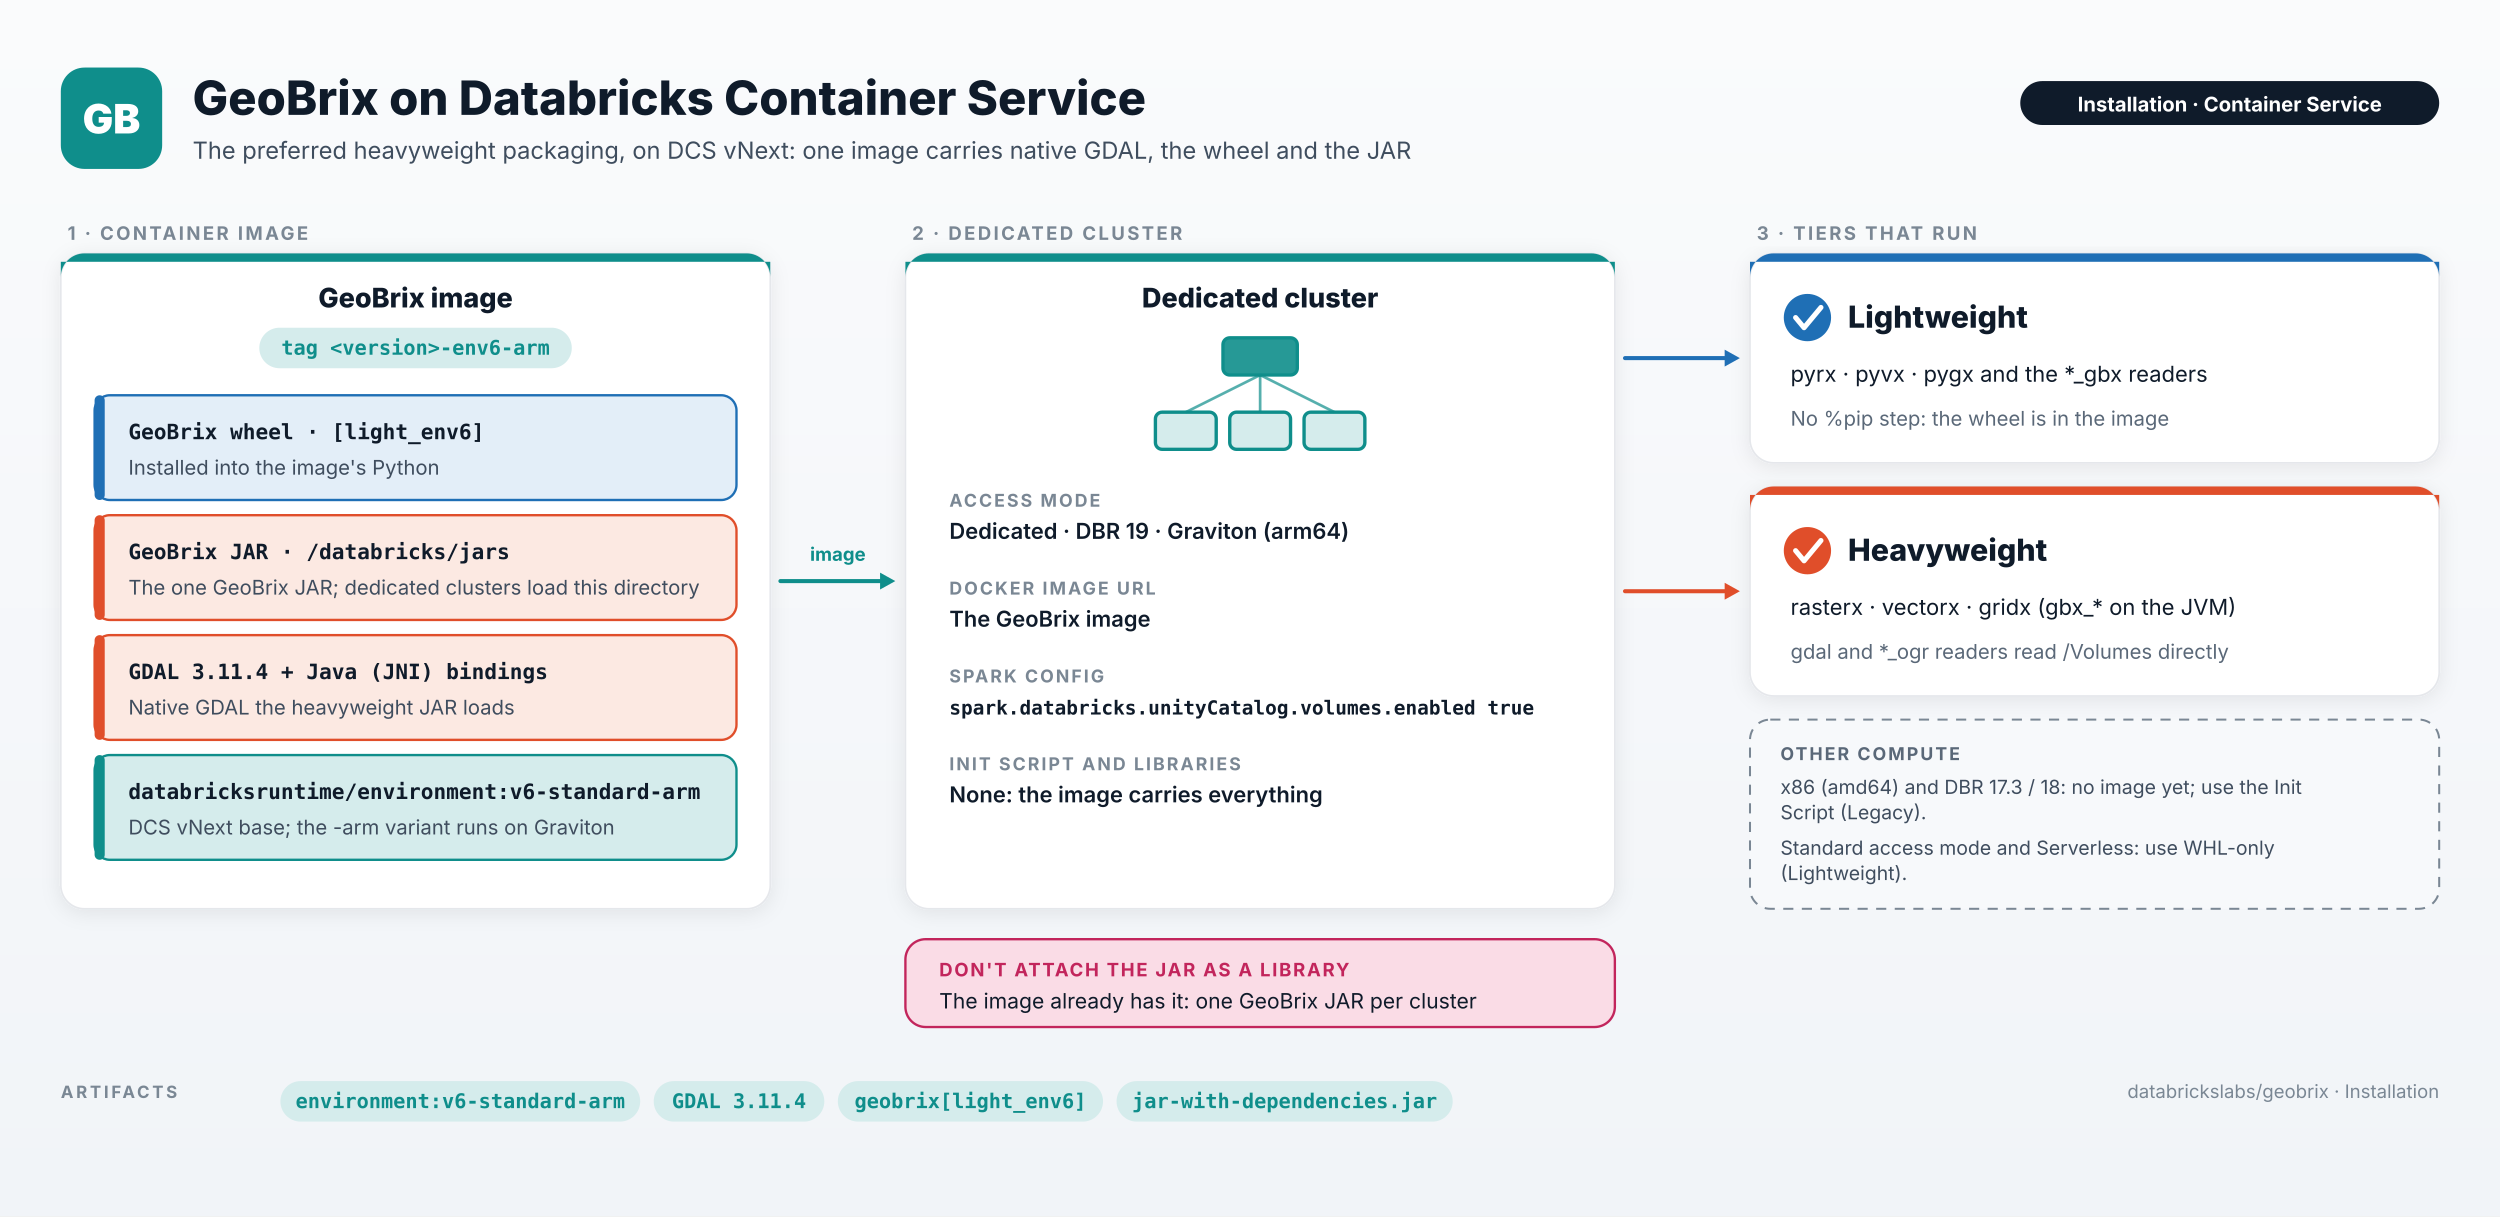
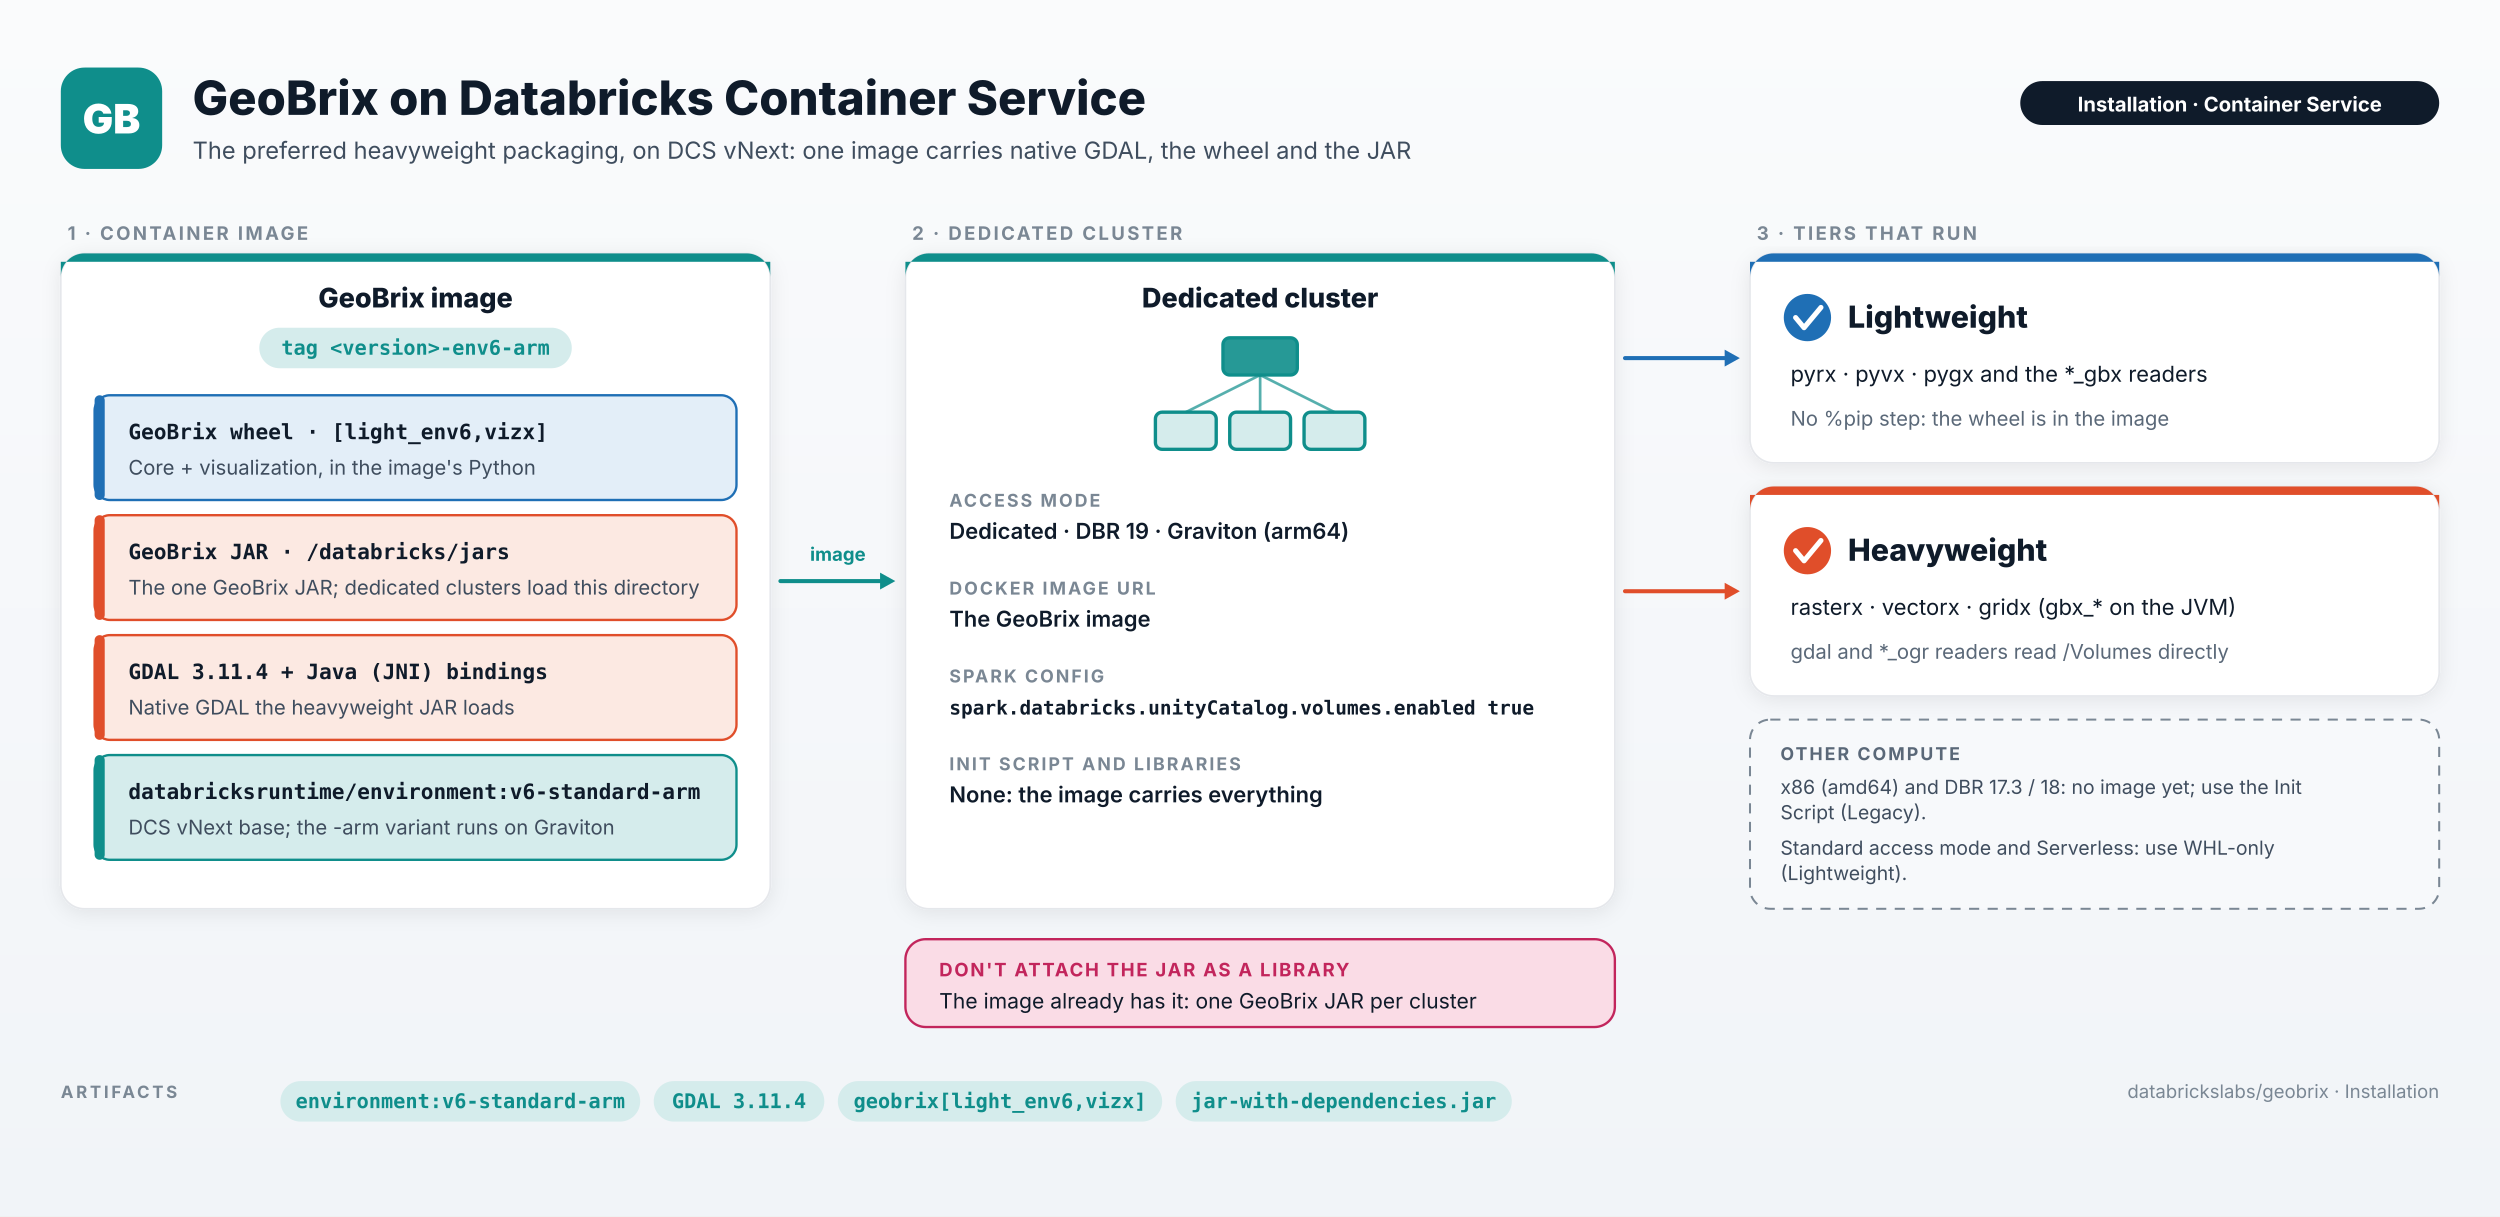
<svg xmlns="http://www.w3.org/2000/svg" viewBox="0 0 1480 720" width="1480" height="720" style="font-family: Inter, -apple-system, system-ui, sans-serif;">
  <defs>
    <filter id="card-shadow" x="-5%" y="-5%" width="110%" height="115%">
      <feDropShadow dx="0" dy="2" stdDeviation="6" flood-color="#0F1B2A" flood-opacity="0.08" />
    </filter>
    <linearGradient id="bg" x1="0" y1="0" x2="0" y2="1">
      <stop offset="0" stop-color="#FAFBFC" />
      <stop offset="1" stop-color="#F1F4F8" />
    </linearGradient>
  </defs>
  <rect x="0" y="0" width="1480" height="720" fill="url(#bg)" />
  <rect x="36" y="40" rx="14" ry="14" width="60" height="60" fill="#0F8E8B" />
  <text x="66.0" y="79.0" text-anchor="middle" font-family="Inter, -apple-system, system-ui, sans-serif" font-size="24" font-weight="900" fill="#FFFFFF">GB</text>
  <text x="114" y="68" font-family="Inter, -apple-system, system-ui, sans-serif" font-size="28" font-weight="800" fill="#0F1B2A" text-anchor="start">GeoBrix on Databricks Container Service</text>
  <text x="114" y="94" font-family="Inter, -apple-system, system-ui, sans-serif" font-size="14" font-weight="400" fill="#3F4D5E" text-anchor="start">The preferred heavyweight packaging, on DCS vNext: one image carries native GDAL, the wheel and the JAR</text>
  <rect x="1196" y="48" rx="13" ry="13" width="248" height="26" fill="#0F1B2A" />
  <text x="1320.0" y="66" text-anchor="middle" font-family="Inter, -apple-system, system-ui, sans-serif" font-size="12" font-weight="700" fill="#FFFFFF">Installation  ·  Container Service</text>
  <text x="40" y="142" font-family="Inter, -apple-system, system-ui, sans-serif" font-size="11" font-weight="700" fill="#7A8794" text-anchor="start" letter-spacing="1.4">1 · CONTAINER IMAGE</text>
  <rect x="36" y="150" rx="14" ry="14" width="420" height="388" fill="#FFFFFF" stroke="#E5E7EB" stroke-width="1" filter="url(#card-shadow)" />
  <path d="M 36 164 A 14 14 0 0 1 50 150 H 442 A 14 14 0 0 1 456 164 V 155 H 36 Z" fill="#0F8E8B" />
  <text x="246.0" y="182" font-family="Inter, -apple-system, system-ui, sans-serif" font-size="16" font-weight="800" fill="#0F1B2A" text-anchor="middle">GeoBrix image</text>
  <rect x="153.5" y="194" rx="12" ry="12" width="185" height="24" fill="#D5ECEC" />
  <text x="246.0" y="210.0" text-anchor="middle" font-family="ui-monospace, SFMono-Regular, Menlo, Consolas, monospace" font-size="12" font-weight="700" fill="#0F8E8B">tag  &lt;version&gt;-env6-arm</text>
  <rect x="56" y="234" rx="9" ry="9" width="380" height="62" fill="#E3EEF8" stroke="#1F6FB5" stroke-width="1.4" />
  <rect x="56" y="234" width="6" height="62" rx="3" ry="3" fill="#1F6FB5" />
-   <text x="76" y="260" font-family="ui-monospace, SFMono-Regular, Menlo, Consolas, monospace" font-size="12.5" font-weight="700" fill="#0F1B2A" text-anchor="start">GeoBrix wheel  ·  [light_env6]</text>
-   <text x="76" y="281" font-family="Inter, -apple-system, system-ui, sans-serif" font-size="12" font-weight="400" fill="#3F4D5E" text-anchor="start">Installed into the image's Python</text>
+   <text x="76" y="260" font-family="ui-monospace, SFMono-Regular, Menlo, Consolas, monospace" font-size="12.5" font-weight="700" fill="#0F1B2A" text-anchor="start">GeoBrix wheel  ·  [light_env6,vizx]</text>
+   <text x="76" y="281" font-family="Inter, -apple-system, system-ui, sans-serif" font-size="12" font-weight="400" fill="#3F4D5E" text-anchor="start">Core + visualization, in the image's Python</text>
  <rect x="56" y="305" rx="9" ry="9" width="380" height="62" fill="#FCE9E2" stroke="#E04E2A" stroke-width="1.4" />
  <rect x="56" y="305" width="6" height="62" rx="3" ry="3" fill="#E04E2A" />
  <text x="76" y="331" font-family="ui-monospace, SFMono-Regular, Menlo, Consolas, monospace" font-size="12.5" font-weight="700" fill="#0F1B2A" text-anchor="start">GeoBrix JAR  ·  /databricks/jars</text>
  <text x="76" y="352" font-family="Inter, -apple-system, system-ui, sans-serif" font-size="12" font-weight="400" fill="#3F4D5E" text-anchor="start">The one GeoBrix JAR; dedicated clusters load this directory</text>
  <rect x="56" y="376" rx="9" ry="9" width="380" height="62" fill="#FCE9E2" stroke="#E04E2A" stroke-width="1.4" />
  <rect x="56" y="376" width="6" height="62" rx="3" ry="3" fill="#E04E2A" />
  <text x="76" y="402" font-family="ui-monospace, SFMono-Regular, Menlo, Consolas, monospace" font-size="12.5" font-weight="700" fill="#0F1B2A" text-anchor="start">GDAL 3.11.4 + Java (JNI) bindings</text>
  <text x="76" y="423" font-family="Inter, -apple-system, system-ui, sans-serif" font-size="12" font-weight="400" fill="#3F4D5E" text-anchor="start">Native GDAL the heavyweight JAR loads</text>
  <rect x="56" y="447" rx="9" ry="9" width="380" height="62" fill="#D5ECEC" stroke="#0F8E8B" stroke-width="1.4" />
  <rect x="56" y="447" width="6" height="62" rx="3" ry="3" fill="#0F8E8B" />
  <text x="76" y="473" font-family="ui-monospace, SFMono-Regular, Menlo, Consolas, monospace" font-size="12.5" font-weight="700" fill="#0F1B2A" text-anchor="start">databricksruntime/environment:v6-standard-arm</text>
  <text x="76" y="494" font-family="Inter, -apple-system, system-ui, sans-serif" font-size="12" font-weight="400" fill="#3F4D5E" text-anchor="start">DCS vNext base; the -arm variant runs on Graviton</text>
  <text x="540" y="142" font-family="Inter, -apple-system, system-ui, sans-serif" font-size="11" font-weight="700" fill="#7A8794" text-anchor="start" letter-spacing="1.4">2 · DEDICATED CLUSTER</text>
  <rect x="536" y="150" rx="14" ry="14" width="420" height="388" fill="#FFFFFF" stroke="#E5E7EB" stroke-width="1" filter="url(#card-shadow)" />
  <path d="M 536 164 A 14 14 0 0 1 550 150 H 942 A 14 14 0 0 1 956 164 V 155 H 536 Z" fill="#0F8E8B" />
  <text x="746.0" y="182" font-family="Inter, -apple-system, system-ui, sans-serif" font-size="16" font-weight="800" fill="#0F1B2A" text-anchor="middle">Dedicated cluster</text>
  <rect x="724.0" y="200" rx="4" ry="4" width="44" height="22" fill="#0F8E8B" fill-opacity="0.9" stroke="#0F8E8B" stroke-width="2" />
  <rect x="684.0" y="244" rx="4" ry="4" width="36" height="22" fill="#D5ECEC" stroke="#0F8E8B" stroke-width="2" />
  <line x1="746.0" y1="222" x2="702.0" y2="244" stroke="#0F8E8B" stroke-width="1.6" stroke-opacity="0.7" />
  <rect x="728.0" y="244" rx="4" ry="4" width="36" height="22" fill="#D5ECEC" stroke="#0F8E8B" stroke-width="2" />
  <line x1="746.0" y1="222" x2="746.0" y2="244" stroke="#0F8E8B" stroke-width="1.6" stroke-opacity="0.7" />
  <rect x="772.0" y="244" rx="4" ry="4" width="36" height="22" fill="#D5ECEC" stroke="#0F8E8B" stroke-width="2" />
  <line x1="746.0" y1="222" x2="790.0" y2="244" stroke="#0F8E8B" stroke-width="1.6" stroke-opacity="0.7" />
  <text x="562" y="300" font-family="Inter, -apple-system, system-ui, sans-serif" font-size="10.5" font-weight="700" fill="#7A8794" text-anchor="start" letter-spacing="1.2">ACCESS MODE</text>
  <text x="562" y="319" font-family="Inter, -apple-system, system-ui, sans-serif" font-size="13" font-weight="600" fill="#0F1B2A" text-anchor="start">Dedicated  ·  DBR 19  ·  Graviton (arm64)</text>
  <text x="562" y="352" font-family="Inter, -apple-system, system-ui, sans-serif" font-size="10.5" font-weight="700" fill="#7A8794" text-anchor="start" letter-spacing="1.2">DOCKER IMAGE URL</text>
  <text x="562" y="371" font-family="Inter, -apple-system, system-ui, sans-serif" font-size="13" font-weight="600" fill="#0F1B2A" text-anchor="start">The GeoBrix image</text>
  <text x="562" y="404" font-family="Inter, -apple-system, system-ui, sans-serif" font-size="10.5" font-weight="700" fill="#7A8794" text-anchor="start" letter-spacing="1.2">SPARK CONFIG</text>
  <text x="562" y="423" font-family="ui-monospace, SFMono-Regular, Menlo, Consolas, monospace" font-size="11.5" font-weight="600" fill="#0F1B2A" text-anchor="start">spark.databricks.unityCatalog.volumes.enabled true</text>
  <text x="562" y="456" font-family="Inter, -apple-system, system-ui, sans-serif" font-size="10.5" font-weight="700" fill="#7A8794" text-anchor="start" letter-spacing="1.2">INIT SCRIPT AND LIBRARIES</text>
  <text x="562" y="475" font-family="Inter, -apple-system, system-ui, sans-serif" font-size="13" font-weight="600" fill="#0F1B2A" text-anchor="start">None: the image carries everything</text>
  <rect x="536" y="556" rx="12" ry="12" width="420" height="52" fill="#FADCE6" stroke="#C2255C" stroke-width="1.4" />
  <text x="556" y="578" font-family="Inter, -apple-system, system-ui, sans-serif" font-size="11" font-weight="700" fill="#C2255C" text-anchor="start" letter-spacing="1.0">DON'T ATTACH THE JAR AS A LIBRARY</text>
  <text x="556" y="597" font-family="Inter, -apple-system, system-ui, sans-serif" font-size="12.5" font-weight="400" fill="#0F1B2A" text-anchor="start">The image already has it: one GeoBrix JAR per cluster</text>
  <line x1="462.0" y1="344.0" x2="521.0" y2="344.0" stroke="#0F8E8B" stroke-width="2.4" stroke-linecap="round" />
  <polygon points="530.0,344.0 521.0,349.0 521.0,339.0" fill="#0F8E8B" />
  <text x="496.0" y="332.0" font-family="Inter, -apple-system, system-ui, sans-serif" font-size="11" font-weight="700" fill="#0F8E8B" text-anchor="middle">image</text>
  <text x="1040" y="142" font-family="Inter, -apple-system, system-ui, sans-serif" font-size="11" font-weight="700" fill="#7A8794" text-anchor="start" letter-spacing="1.4">3 · TIERS THAT RUN</text>
  <rect x="1036" y="150" rx="14" ry="14" width="408" height="124" fill="#FFFFFF" stroke="#E5E7EB" stroke-width="1" filter="url(#card-shadow)" />
  <path d="M 1036 164 A 14 14 0 0 1 1050 150 H 1430 A 14 14 0 0 1 1444 164 V 155 H 1036 Z" fill="#1F6FB5" />
  <circle cx="1070" cy="188" r="14" fill="#1F6FB5" />
  <path d="M 1063 188 L 1068 194 L 1078 182" fill="none" stroke="#FFFFFF" stroke-width="3" stroke-linecap="round" stroke-linejoin="round" />
  <text x="1094" y="194" font-family="Inter, -apple-system, system-ui, sans-serif" font-size="18" font-weight="800" fill="#0F1B2A" text-anchor="start">Lightweight</text>
  <text x="1060" y="226" font-family="Inter, -apple-system, system-ui, sans-serif" font-size="13" font-weight="400" fill="#0F1B2A" text-anchor="start">pyrx · pyvx · pygx and the *_gbx readers</text>
  <text x="1060" y="252" font-family="Inter, -apple-system, system-ui, sans-serif" font-size="12" font-weight="400" fill="#5A6878" text-anchor="start">No %pip step: the wheel is in the image</text>
  <rect x="1036" y="288" rx="14" ry="14" width="408" height="124" fill="#FFFFFF" stroke="#E5E7EB" stroke-width="1" filter="url(#card-shadow)" />
  <path d="M 1036 302 A 14 14 0 0 1 1050 288 H 1430 A 14 14 0 0 1 1444 302 V 293 H 1036 Z" fill="#E04E2A" />
  <circle cx="1070" cy="326" r="14" fill="#E04E2A" />
  <path d="M 1063 326 L 1068 332 L 1078 320" fill="none" stroke="#FFFFFF" stroke-width="3" stroke-linecap="round" stroke-linejoin="round" />
  <text x="1094" y="332" font-family="Inter, -apple-system, system-ui, sans-serif" font-size="18" font-weight="800" fill="#0F1B2A" text-anchor="start">Heavyweight</text>
  <text x="1060" y="364" font-family="Inter, -apple-system, system-ui, sans-serif" font-size="13" font-weight="400" fill="#0F1B2A" text-anchor="start">rasterx · vectorx · gridx (gbx_* on the JVM)</text>
  <text x="1060" y="390" font-family="Inter, -apple-system, system-ui, sans-serif" font-size="12" font-weight="400" fill="#5A6878" text-anchor="start">gdal and *_ogr readers read /Volumes directly</text>
  <line x1="962.0" y1="212.0" x2="1021.0" y2="212.0" stroke="#1F6FB5" stroke-width="2.4" stroke-linecap="round" />
  <polygon points="1030.0,212.0 1021.0,217.0 1021.0,207.0" fill="#1F6FB5" />
  <line x1="962.0" y1="350.0" x2="1021.0" y2="350.0" stroke="#E04E2A" stroke-width="2.4" stroke-linecap="round" />
  <polygon points="1030.0,350.0 1021.0,355.0 1021.0,345.0" fill="#E04E2A" />
  <rect x="1036" y="426" rx="12" ry="12" width="408" height="112" fill="#F7F9FB" stroke="#7A8794" stroke-width="1.2" stroke-dasharray="6 5" />
  <text x="1054" y="450" font-family="Inter, -apple-system, system-ui, sans-serif" font-size="10.5" font-weight="700" fill="#5A6878" text-anchor="start" letter-spacing="1.2">OTHER COMPUTE</text>
  <text x="1054" y="470" font-family="Inter, -apple-system, system-ui, sans-serif" font-size="11.5" font-weight="400" fill="#3F4D5E" text-anchor="start">x86 (amd64) and DBR 17.3 / 18: no image yet; use the Init</text>
  <text x="1054" y="485" font-family="Inter, -apple-system, system-ui, sans-serif" font-size="11.5" font-weight="400" fill="#3F4D5E" text-anchor="start">Script (Legacy).</text>
  <text x="1054" y="506" font-family="Inter, -apple-system, system-ui, sans-serif" font-size="11.5" font-weight="400" fill="#3F4D5E" text-anchor="start">Standard access mode and Serverless: use WHL-only</text>
  <text x="1054" y="521" font-family="Inter, -apple-system, system-ui, sans-serif" font-size="11.5" font-weight="400" fill="#3F4D5E" text-anchor="start">(Lightweight).</text>
  <text x="36" y="650" font-family="Inter, -apple-system, system-ui, sans-serif" font-size="10" font-weight="700" fill="#7A8794" text-anchor="start" letter-spacing="1.6">ARTIFACTS</text>
  <rect x="166" y="640" rx="12" ry="12" width="213" height="24" fill="#D5ECEC" />
  <text x="272.5" y="656.0" text-anchor="middle" font-family="ui-monospace, SFMono-Regular, Menlo, Consolas, monospace" font-size="12" font-weight="700" fill="#0F8E8B">environment:v6-standard-arm</text>
  <rect x="387" y="640" rx="12" ry="12" width="101" height="24" fill="#D5ECEC" />
  <text x="437.5" y="656.0" text-anchor="middle" font-family="ui-monospace, SFMono-Regular, Menlo, Consolas, monospace" font-size="12" font-weight="700" fill="#0F8E8B">GDAL 3.11.4</text>
-   <rect x="496" y="640" rx="12" ry="12" width="157" height="24" fill="#D5ECEC" />
-   <text x="574.5" y="656.0" text-anchor="middle" font-family="ui-monospace, SFMono-Regular, Menlo, Consolas, monospace" font-size="12" font-weight="700" fill="#0F8E8B">geobrix[light_env6]</text>
-   <rect x="661" y="640" rx="12" ry="12" width="199" height="24" fill="#D5ECEC" />
-   <text x="760.5" y="656.0" text-anchor="middle" font-family="ui-monospace, SFMono-Regular, Menlo, Consolas, monospace" font-size="12" font-weight="700" fill="#0F8E8B">jar-with-dependencies.jar</text>
+   <rect x="496" y="640" rx="12" ry="12" width="192" height="24" fill="#D5ECEC" />
+   <text x="592.0" y="656.0" text-anchor="middle" font-family="ui-monospace, SFMono-Regular, Menlo, Consolas, monospace" font-size="12" font-weight="700" fill="#0F8E8B">geobrix[light_env6,vizx]</text>
+   <rect x="696" y="640" rx="12" ry="12" width="199" height="24" fill="#D5ECEC" />
+   <text x="795.5" y="656.0" text-anchor="middle" font-family="ui-monospace, SFMono-Regular, Menlo, Consolas, monospace" font-size="12" font-weight="700" fill="#0F8E8B">jar-with-dependencies.jar</text>
  <text x="1444" y="650" font-family="Inter, -apple-system, system-ui, sans-serif" font-size="11" font-weight="400" fill="#7A8794" text-anchor="end">databrickslabs/geobrix  ·  Installation</text>
</svg>
